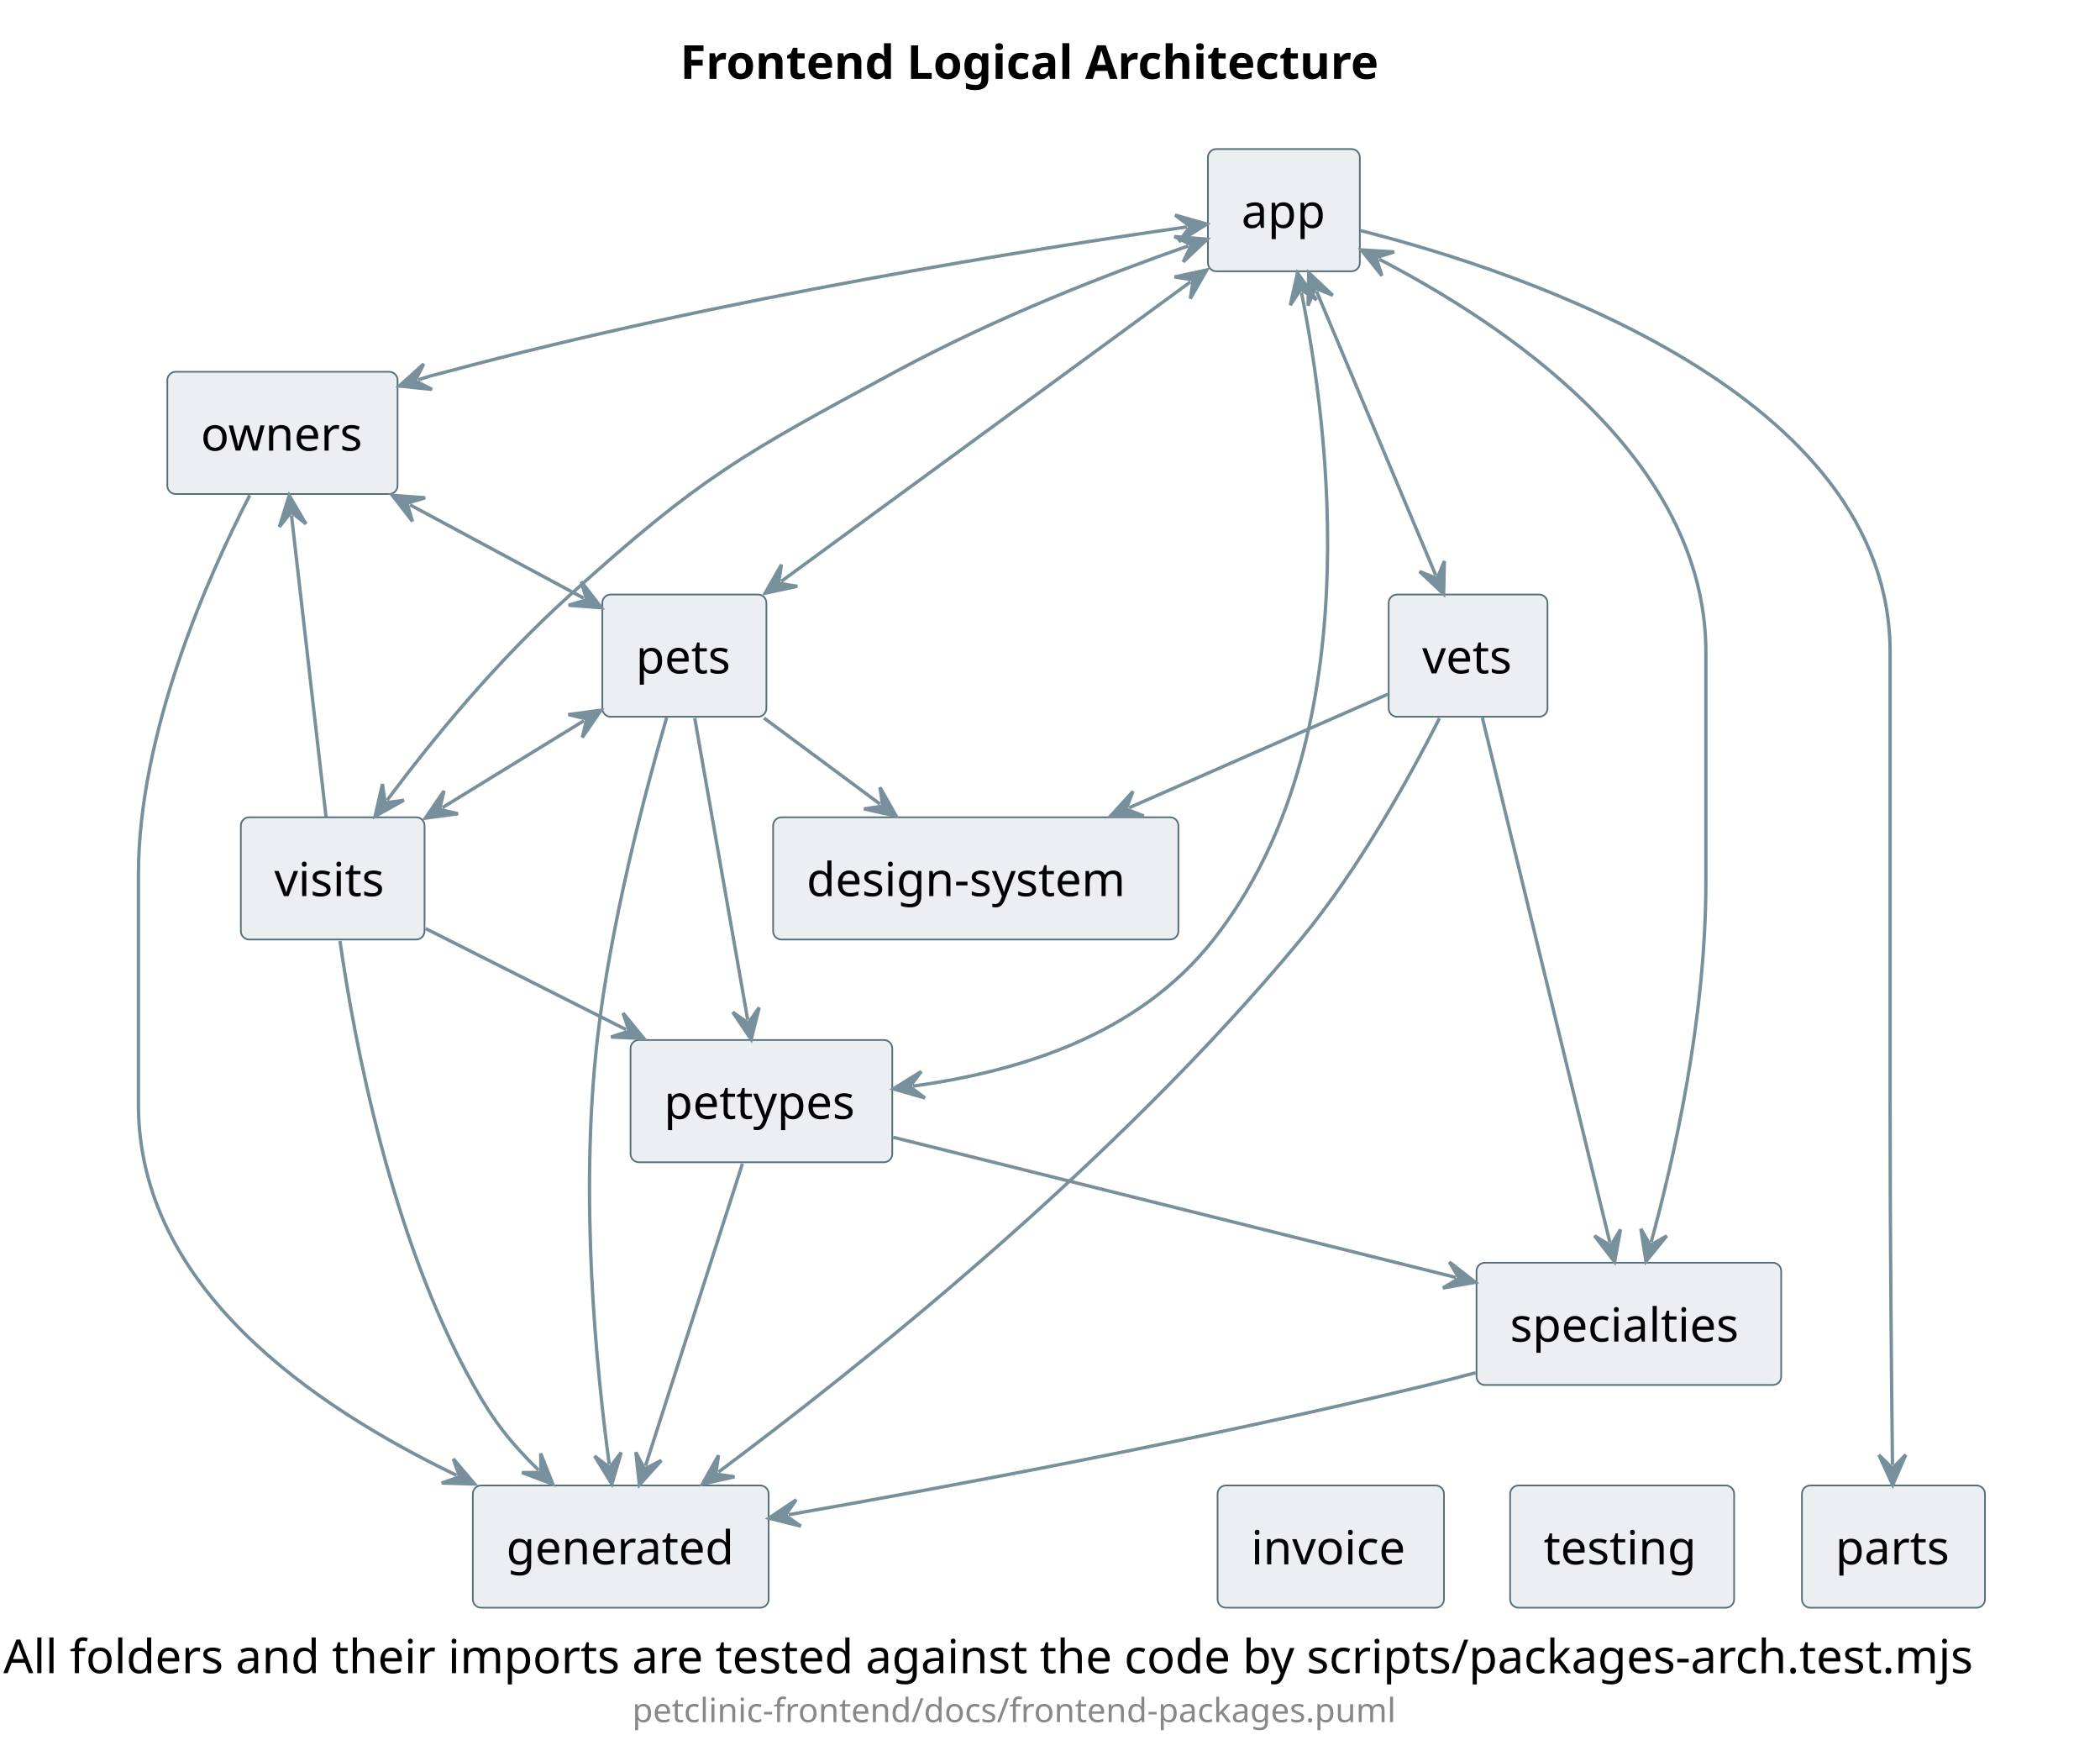
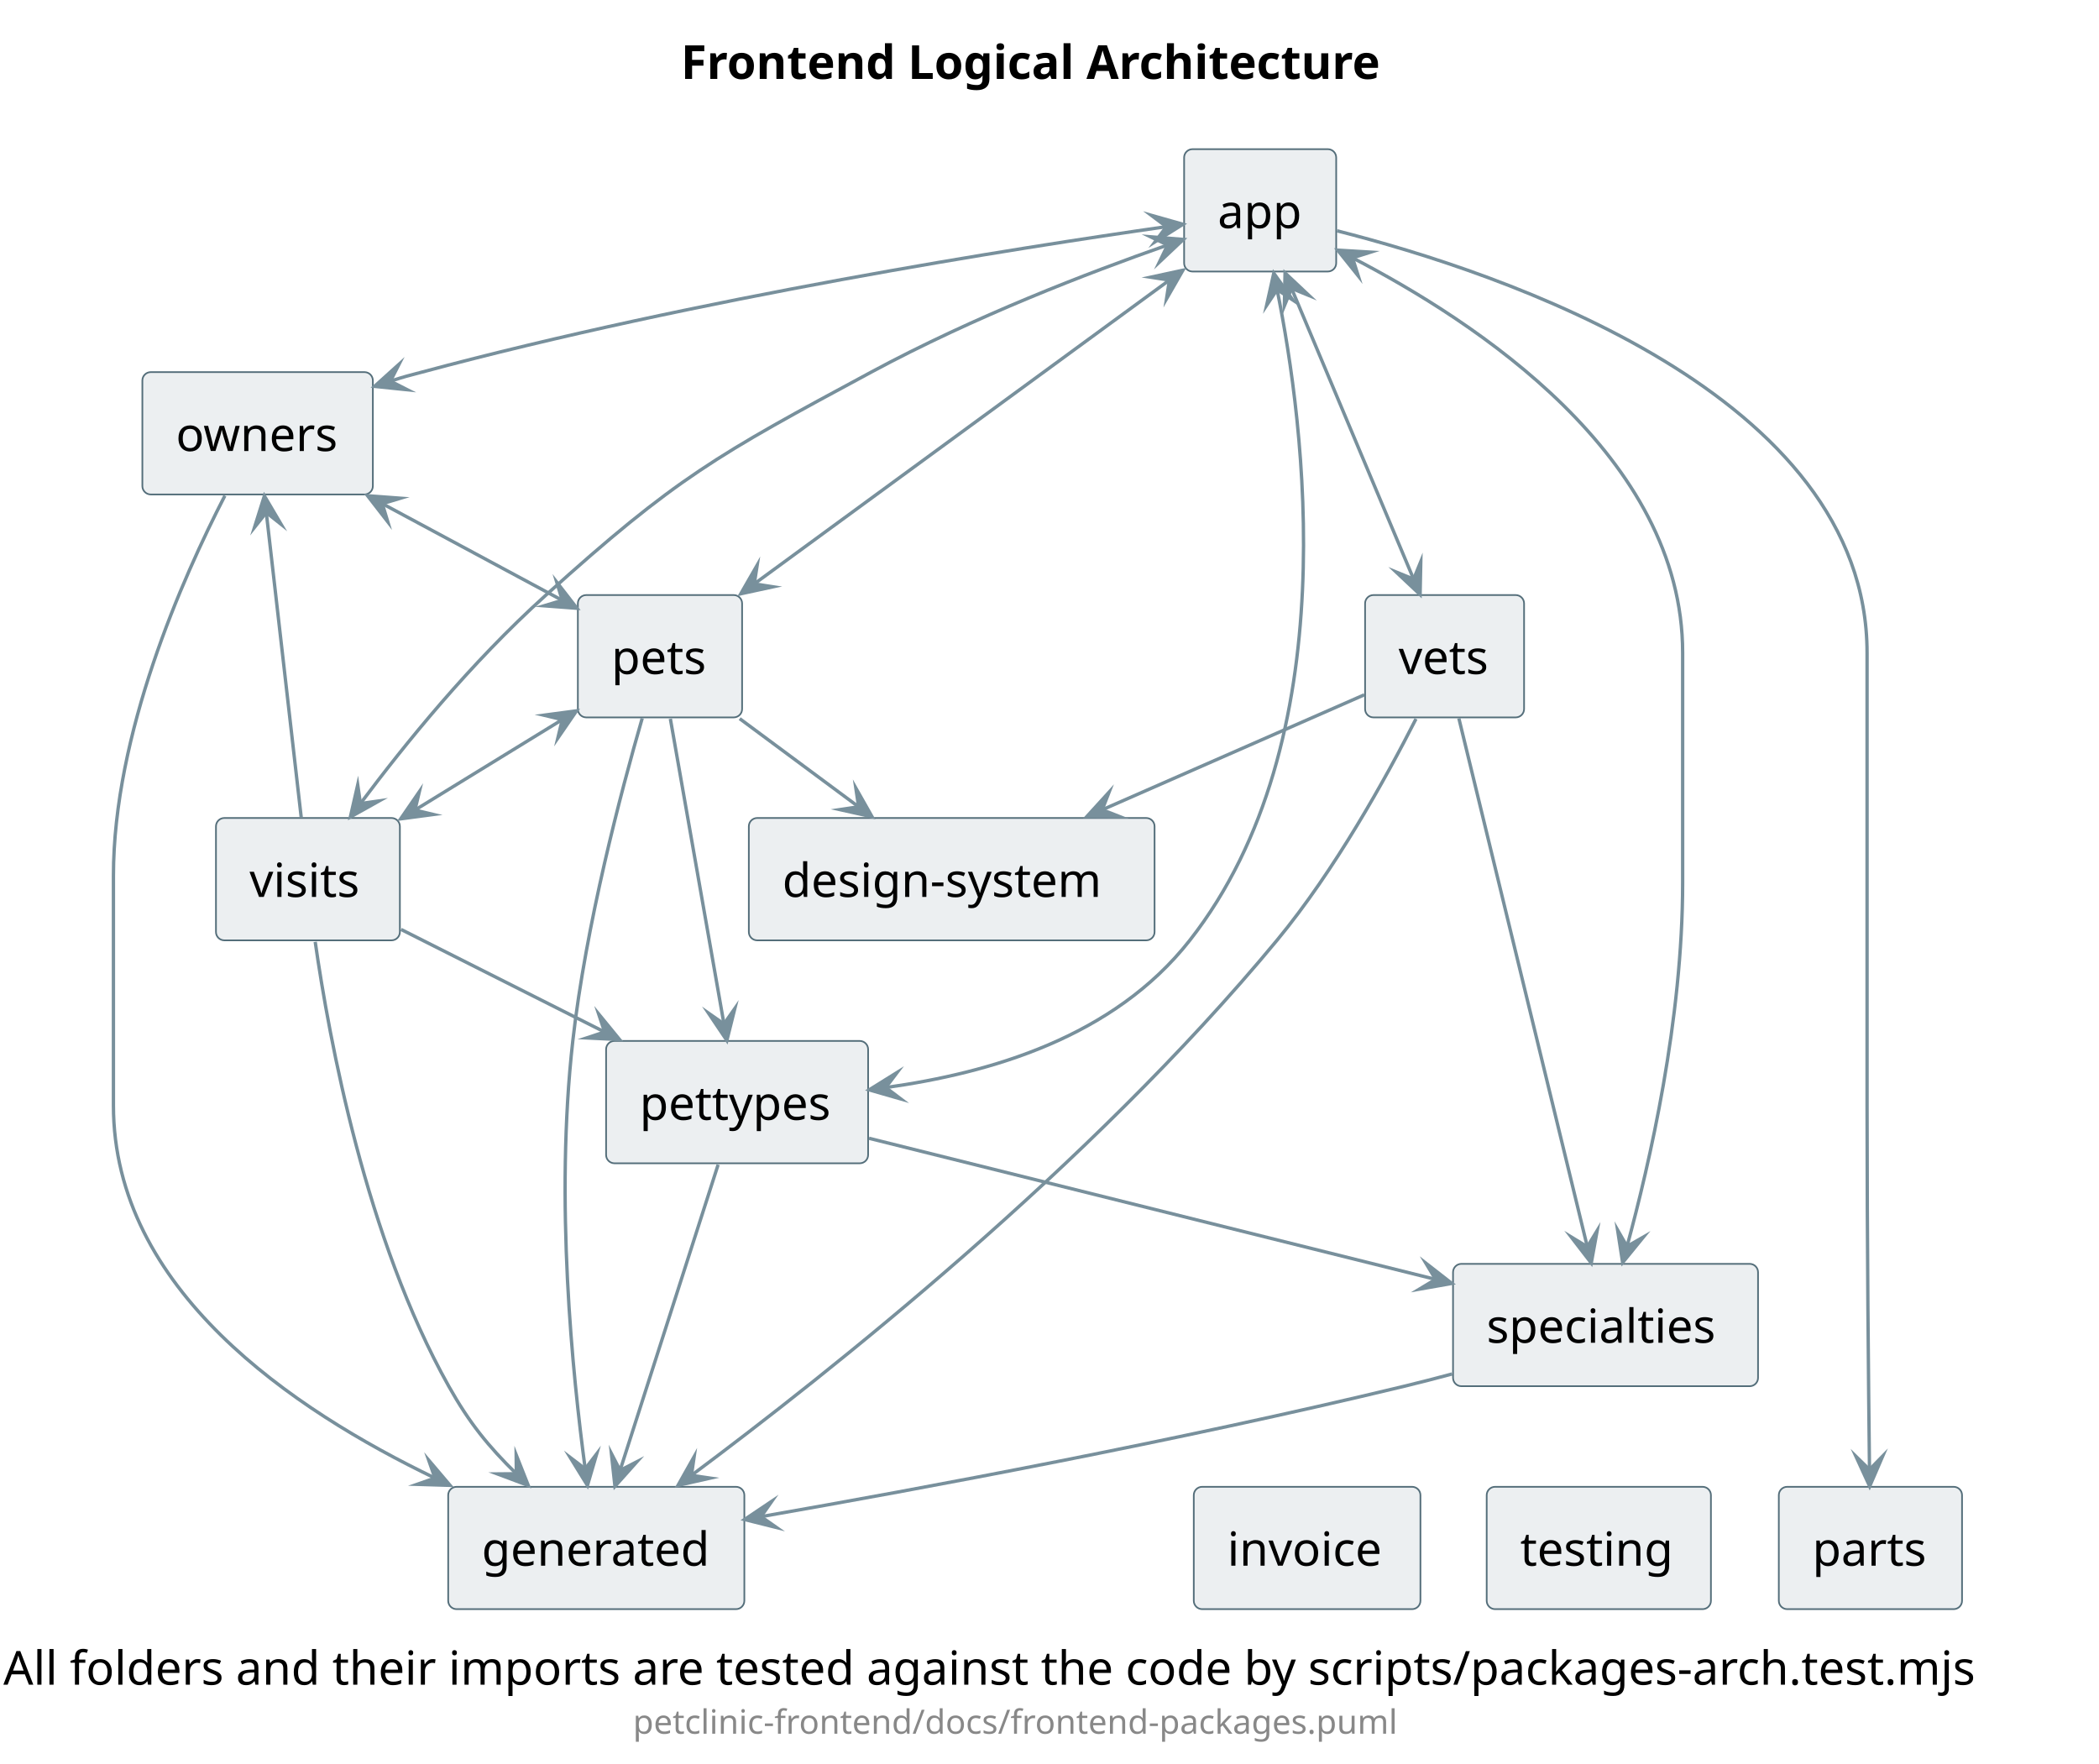
- <svg xmlns="http://www.w3.org/2000/svg" contentStyleType="text/css" data-diagram-type="DESCRIPTION" height="524px" preserveAspectRatio="none" style="width:627px;height:524px;background:#FFFFFF;" version="1.1" viewBox="0 0 627 524" width="627px" zoomAndPan="magnify">
+ <svg xmlns="http://www.w3.org/2000/svg" version="1.1" data-diagram-type="DESCRIPTION" style="width:626px;height:526px;background:#FFFFFF;" width="626px" height="526px" viewBox="0 0 626 526" zoomAndPan="magnify" preserveAspectRatio="none" contentStyleType="text/css">
  <defs />
-   <g>
+   <g font-family="sans-serif" lengthAdjust="spacing">
    <g class="title" data-source-line="2">
-       <text fill="#000000" font-family="sans-serif" font-size="14" font-weight="bold" lengthAdjust="spacing" textLength="213.856" x="203.064" y="23.535">Frontend Logical Architecture</text>
+       <text x="203.063" y="23.535" fill="#000" font-size="14" textLength="213.855" font-weight="700">Frontend Logical Architecture</text>
    </g>
-     <g class="entity" data-qualified-name="app" data-source-line="29" id="ent0002">
-       <rect fill="#ECEFF1" height="36.488" rx="2.5" ry="2.5" style="stroke:#546E7A;stroke-width:0.5;" width="45.355" x="360.649" y="44.488" />
-       <text fill="#000000" font-family="sans-serif" font-size="14" lengthAdjust="spacing" textLength="25.355" x="370.649" y="68.023">app</text>
+     <g class="entity" data-qualified-name="app" id="ent0001" data-source-line="29">
+       <rect x="353.149" y="44.488" width="45.354" height="36.488" fill="#ECEFF1" style="stroke:#546E7A;stroke-width:0.5;" rx="2.5" ry="2.5" />
+       <text x="363.149" y="68.023" fill="#000" font-size="14" textLength="25.354">app</text>
    </g>
-     <g class="entity" data-qualified-name="owners" data-source-line="30" id="ent0003">
-       <rect fill="#ECEFF1" height="36.488" rx="2.5" ry="2.5" style="stroke:#546E7A;stroke-width:0.5;" width="68.74" x="49.959" y="110.978" />
-       <text fill="#000000" font-family="sans-serif" font-size="14" lengthAdjust="spacing" textLength="48.74" x="59.959" y="134.513">owners</text>
+     <g class="entity" data-qualified-name="owners" id="ent0002" data-source-line="30">
+       <rect x="42.459" y="110.978" width="68.74" height="36.488" fill="#ECEFF1" style="stroke:#546E7A;stroke-width:0.5;" rx="2.5" ry="2.5" />
+       <text x="52.459" y="134.513" fill="#000" font-size="14" textLength="48.74">owners</text>
    </g>
-     <g class="entity" data-qualified-name="vets" data-source-line="31" id="ent0004">
-       <rect fill="#ECEFF1" height="36.488" rx="2.5" ry="2.5" style="stroke:#546E7A;stroke-width:0.5;" width="47.419" x="414.619" y="177.468" />
-       <text fill="#000000" font-family="sans-serif" font-size="14" lengthAdjust="spacing" textLength="27.419" x="424.619" y="201.003">vets</text>
+     <g class="entity" data-qualified-name="vets" id="ent0003" data-source-line="31">
+       <rect x="407.119" y="177.468" width="47.419" height="36.488" fill="#ECEFF1" style="stroke:#546E7A;stroke-width:0.5;" rx="2.5" ry="2.5" />
+       <text x="417.119" y="201.003" fill="#000" font-size="14" textLength="27.419">vets</text>
    </g>
-     <g class="entity" data-qualified-name="pets" data-source-line="32" id="ent0005">
-       <rect fill="#ECEFF1" height="36.488" rx="2.5" ry="2.5" style="stroke:#546E7A;stroke-width:0.5;" width="48.984" x="179.839" y="177.468" />
-       <text fill="#000000" font-family="sans-serif" font-size="14" lengthAdjust="spacing" textLength="28.984" x="189.839" y="201.003">pets</text>
+     <g class="entity" data-qualified-name="pets" id="ent0004" data-source-line="32">
+       <rect x="172.339" y="177.468" width="48.984" height="36.488" fill="#ECEFF1" style="stroke:#546E7A;stroke-width:0.5;" rx="2.5" ry="2.5" />
+       <text x="182.339" y="201.003" fill="#000" font-size="14" textLength="28.984">pets</text>
    </g>
-     <g class="entity" data-qualified-name="visits" data-source-line="33" id="ent0006">
-       <rect fill="#ECEFF1" height="36.488" rx="2.5" ry="2.5" style="stroke:#546E7A;stroke-width:0.5;" width="54.85" x="71.909" y="243.958" />
-       <text fill="#000000" font-family="sans-serif" font-size="14" lengthAdjust="spacing" textLength="34.85" x="81.909" y="267.493">visits</text>
+     <g class="entity" data-qualified-name="visits" id="ent0005" data-source-line="33">
+       <rect x="64.409" y="243.958" width="54.85" height="36.488" fill="#ECEFF1" style="stroke:#546E7A;stroke-width:0.5;" rx="2.5" ry="2.5" />
+       <text x="74.409" y="267.493" fill="#000" font-size="14" textLength="34.85">visits</text>
    </g>
-     <g class="entity" data-qualified-name="pettypes" data-source-line="34" id="ent0007">
-       <rect fill="#ECEFF1" height="36.488" rx="2.5" ry="2.5" style="stroke:#546E7A;stroke-width:0.5;" width="78.147" x="188.259" y="310.448" />
-       <text fill="#000000" font-family="sans-serif" font-size="14" lengthAdjust="spacing" textLength="58.147" x="198.259" y="333.983">pettypes</text>
+     <g class="entity" data-qualified-name="pettypes" id="ent0006" data-source-line="34">
+       <rect x="180.759" y="310.448" width="78.146" height="36.488" fill="#ECEFF1" style="stroke:#546E7A;stroke-width:0.5;" rx="2.5" ry="2.5" />
+       <text x="190.759" y="333.983" fill="#000" font-size="14" textLength="58.146">pettypes</text>
    </g>
-     <g class="entity" data-qualified-name="specialties" data-source-line="35" id="ent0008">
-       <rect fill="#ECEFF1" height="36.488" rx="2.5" ry="2.5" style="stroke:#546E7A;stroke-width:0.5;" width="90.964" x="440.849" y="376.928" />
-       <text fill="#000000" font-family="sans-serif" font-size="14" lengthAdjust="spacing" textLength="70.964" x="450.849" y="400.463">specialties</text>
+     <g class="entity" data-qualified-name="specialties" id="ent0007" data-source-line="35">
+       <rect x="433.349" y="376.928" width="90.964" height="36.488" fill="#ECEFF1" style="stroke:#546E7A;stroke-width:0.5;" rx="2.5" ry="2.5" />
+       <text x="443.349" y="400.463" fill="#000" font-size="14" textLength="70.964">specialties</text>
    </g>
-     <g class="entity" data-qualified-name="parts" data-source-line="36" id="ent0009">
-       <rect fill="#ECEFF1" height="36.488" rx="2.5" ry="2.5" style="stroke:#546E7A;stroke-width:0.5;" width="54.645" x="538.009" y="443.418" />
-       <text fill="#000000" font-family="sans-serif" font-size="14" lengthAdjust="spacing" textLength="34.645" x="548.009" y="466.953">parts</text>
+     <g class="entity" data-qualified-name="parts" id="ent0008" data-source-line="36">
+       <rect x="530.509" y="443.418" width="54.645" height="36.488" fill="#ECEFF1" style="stroke:#546E7A;stroke-width:0.5;" rx="2.5" ry="2.5" />
+       <text x="540.509" y="466.953" fill="#000" font-size="14" textLength="34.645">parts</text>
    </g>
-     <g class="entity" data-qualified-name="invoice" data-source-line="37" id="ent0010">
-       <rect fill="#ECEFF1" height="36.488" rx="2.5" ry="2.5" style="stroke:#546E7A;stroke-width:0.5;" width="67.599" x="363.529" y="443.418" />
-       <text fill="#000000" font-family="sans-serif" font-size="14" lengthAdjust="spacing" textLength="47.599" x="373.529" y="466.953">invoice</text>
+     <g class="entity" data-qualified-name="invoice" id="ent0009" data-source-line="37">
+       <rect x="356.029" y="443.418" width="67.599" height="36.488" fill="#ECEFF1" style="stroke:#546E7A;stroke-width:0.5;" rx="2.5" ry="2.5" />
+       <text x="366.029" y="466.953" fill="#000" font-size="14" textLength="47.599">invoice</text>
    </g>
-     <g class="entity" data-qualified-name="design-system" data-source-line="38" id="ent0011">
-       <rect fill="#ECEFF1" height="36.488" rx="2.5" ry="2.5" style="stroke:#546E7A;stroke-width:0.5;" width="121.008" x="230.829" y="243.958" />
-       <text fill="#000000" font-family="sans-serif" font-size="14" lengthAdjust="spacing" textLength="101.008" x="240.829" y="267.493">design-system</text>
+     <g class="entity" data-qualified-name="design-system" id="ent0010" data-source-line="38">
+       <rect x="223.329" y="243.958" width="121.008" height="36.488" fill="#ECEFF1" style="stroke:#546E7A;stroke-width:0.5;" rx="2.5" ry="2.5" />
+       <text x="233.329" y="267.493" fill="#000" font-size="14" textLength="101.008">design-system</text>
    </g>
-     <g class="entity" data-qualified-name="generated" data-source-line="39" id="ent0012">
-       <rect fill="#ECEFF1" height="36.488" rx="2.5" ry="2.5" style="stroke:#546E7A;stroke-width:0.5;" width="88.325" x="141.169" y="443.418" />
-       <text fill="#000000" font-family="sans-serif" font-size="14" lengthAdjust="spacing" textLength="68.325" x="151.169" y="466.953">generated</text>
+     <g class="entity" data-qualified-name="generated" id="ent0011" data-source-line="39">
+       <rect x="133.669" y="443.418" width="88.325" height="36.488" fill="#ECEFF1" style="stroke:#546E7A;stroke-width:0.5;" rx="2.5" ry="2.5" />
+       <text x="143.669" y="466.953" fill="#000" font-size="14" textLength="68.325">generated</text>
    </g>
-     <g class="entity" data-qualified-name="testing" data-source-line="40" id="ent0013">
-       <rect fill="#ECEFF1" height="36.488" rx="2.5" ry="2.5" style="stroke:#546E7A;stroke-width:0.5;" width="66.874" x="450.889" y="443.418" />
-       <text fill="#000000" font-family="sans-serif" font-size="14" lengthAdjust="spacing" textLength="46.874" x="460.889" y="466.953">testing</text>
+     <g class="entity" data-qualified-name="testing" id="ent0012" data-source-line="40">
+       <rect x="443.389" y="443.418" width="66.874" height="36.488" fill="#ECEFF1" style="stroke:#546E7A;stroke-width:0.5;" rx="2.5" ry="2.5" />
+       <text x="453.389" y="466.953" fill="#000" font-size="14" textLength="46.874">testing</text>
    </g>
-     <g class="link" data-entity-1="ent0002" data-entity-2="ent0003" data-link-type="dependency" data-source-line="45" id="lnk14">
-       <path d="M354.379,67.738 C309.999,74.088 215.659,88.848 133.329,110.978 C128.709,112.218 129.613,111.827 124.893,113.367" fill="none" id="app-owners" style="stroke:#78909C;stroke-width:1;" />
-       <polygon fill="#78909C" points="360.319,66.888,350.843,64.203,355.369,67.597,351.976,72.123,360.319,66.888" style="stroke:#78909C;stroke-width:1;" />
-       <polygon fill="#78909C" points="119.189,115.228,128.986,116.239,123.942,113.677,126.504,108.634,119.189,115.228" style="stroke:#78909C;stroke-width:1;" />
+     <g class="link" data-entity-1="ent0001" data-entity-2="ent0002" id="lnk13" data-source-line="45" data-link-type="dependency">
+       <path d="M347.869,67.596 C303.489,73.946 208.159,88.848 125.829,110.978 C121.209,112.218 121.162,112.137 116.442,113.677" style="stroke:#78909C;stroke-width:1;" fill="none" id="app-owners" />
+       <polygon points="352.819,66.888,343.343,64.203,347.869,67.596,344.476,72.123,352.819,66.888" fill="#78909C" style="stroke:#78909C;stroke-width:1;stroke-linejoin:miter;stroke-miterlimit:10;" />
+       <polygon points="111.689,115.228,121.486,116.239,116.442,113.677,119.004,108.634,111.689,115.228" fill="#78909C" style="stroke:#78909C;stroke-width:1;stroke-linejoin:miter;stroke-miterlimit:10;" />
    </g>
-     <g class="link" data-entity-1="ent0002" data-entity-2="ent0005" data-link-type="dependency" data-source-line="46" id="lnk15">
-       <path d="M355.456,84.131 C321.456,109.001 267.851,148.235 233.261,173.545" fill="none" id="app-pets" style="stroke:#78909C;stroke-width:1;" />
-       <polygon fill="#78909C" points="360.299,80.588,350.673,82.673,356.263,83.54,355.396,89.13,360.299,80.588" style="stroke:#78909C;stroke-width:1;" />
-       <polygon fill="#78909C" points="228.419,177.088,238.044,175.002,232.454,174.136,233.32,168.546,228.419,177.088" style="stroke:#78909C;stroke-width:1;" />
+     <g class="link" data-entity-1="ent0001" data-entity-2="ent0004" id="lnk14" data-source-line="46" data-link-type="dependency">
+       <path d="M348.763,83.54 C314.763,108.41 259.544,148.826 224.954,174.136" style="stroke:#78909C;stroke-width:1;" fill="none" id="app-pets" />
+       <polygon points="352.799,80.588,343.173,82.673,348.763,83.54,347.896,89.13,352.799,80.588" fill="#78909C" style="stroke:#78909C;stroke-width:1;stroke-linejoin:miter;stroke-miterlimit:10;" />
+       <polygon points="220.919,177.088,230.544,175.002,224.954,174.136,225.82,168.546,220.919,177.088" fill="#78909C" style="stroke:#78909C;stroke-width:1;stroke-linejoin:miter;stroke-miterlimit:10;" />
    </g>
-     <g class="link" data-entity-1="ent0002" data-entity-2="ent0006" data-link-type="dependency" data-source-line="47" id="lnk16">
-       <path d="M354.778,73.397 C330.898,81.787 298.349,94.278 267.329,110.978 C221.309,135.748 209.129,142.448 170.329,177.468 C147.549,198.028 128.938,221.047 115.588,238.857" fill="none" id="app-visits" style="stroke:#78909C;stroke-width:1;" />
-       <polygon fill="#78909C" points="360.439,71.408,350.622,70.618,355.722,73.066,353.274,78.165,360.439,71.408" style="stroke:#78909C;stroke-width:1;" />
-       <polygon fill="#78909C" points="111.989,243.658,120.588,238.856,114.988,239.657,114.186,234.058,111.989,243.658" style="stroke:#78909C;stroke-width:1;" />
+     <g class="link" data-entity-1="ent0001" data-entity-2="ent0005" id="lnk15" data-source-line="47" data-link-type="dependency">
+       <path d="M348.222,73.066 C324.342,81.456 290.849,94.278 259.829,110.978 C213.809,135.748 201.629,142.448 162.829,177.468 C140.049,198.028 120.838,221.847 107.488,239.657" style="stroke:#78909C;stroke-width:1;" fill="none" id="app-visits" />
+       <polygon points="352.939,71.408,343.122,70.618,348.222,73.066,345.774,78.165,352.939,71.408" fill="#78909C" style="stroke:#78909C;stroke-width:1;stroke-linejoin:miter;stroke-miterlimit:10;" />
+       <polygon points="104.489,243.658,113.088,238.856,107.488,239.657,106.686,234.058,104.489,243.658" fill="#78909C" style="stroke:#78909C;stroke-width:1;stroke-linejoin:miter;stroke-miterlimit:10;" />
    </g>
-     <g class="link" data-entity-1="ent0002" data-entity-2="ent0004" data-link-type="dependency" data-source-line="48" id="lnk17">
-       <path d="M393.071,86.931 C403.621,112.071 418.216,146.816 428.706,171.796" fill="none" id="app-vets" style="stroke:#78909C;stroke-width:1;" />
-       <polygon fill="#78909C" points="390.749,81.398,390.543,91.245,392.684,86.009,397.92,88.149,390.749,81.398" style="stroke:#78909C;stroke-width:1;" />
-       <polygon fill="#78909C" points="431.029,177.328,431.232,167.482,429.093,172.718,423.856,170.579,431.029,177.328" style="stroke:#78909C;stroke-width:1;" />
+     <g class="link" data-entity-1="ent0001" data-entity-2="ent0003" id="lnk16" data-source-line="48" data-link-type="dependency">
+       <path d="M385.184,86.009 C395.734,111.149 411.103,147.738 421.593,172.718" style="stroke:#78909C;stroke-width:1;" fill="none" id="app-vets" />
+       <polygon points="383.249,81.398,383.043,91.245,385.184,86.009,390.42,88.149,383.249,81.398" fill="#78909C" style="stroke:#78909C;stroke-width:1;stroke-linejoin:miter;stroke-miterlimit:10;" />
+       <polygon points="423.529,177.328,423.732,167.482,421.593,172.718,416.356,170.579,423.529,177.328" fill="#78909C" style="stroke:#78909C;stroke-width:1;stroke-linejoin:miter;stroke-miterlimit:10;" />
    </g>
-     <g class="link" data-entity-1="ent0002" data-entity-2="ent0007" data-link-type="dependency" data-source-line="49" id="lnk18">
-       <path d="M388.576,87.35 C396.686,127.54 409.119,220.818 362.329,280.448 C339.569,309.448 303.721,319.868 272.651,324.208" fill="none" id="app-pettypes" style="stroke:#78909C;stroke-width:1;" />
-       <polygon fill="#78909C" points="387.389,81.468,385.248,91.082,388.378,86.37,393.09,89.499,387.389,81.468" style="stroke:#78909C;stroke-width:1;" />
-       <polygon fill="#78909C" points="266.709,325.038,276.176,327.755,271.661,324.347,275.069,319.832,266.709,325.038" style="stroke:#78909C;stroke-width:1;" />
+     <g class="link" data-entity-1="ent0001" data-entity-2="ent0006" id="lnk17" data-source-line="49" data-link-type="dependency">
+       <path d="M380.878,86.369 C388.988,126.559 401.619,220.818 354.829,280.448 C332.069,309.448 295.231,320.007 264.161,324.347" style="stroke:#78909C;stroke-width:1;" fill="none" id="app-pettypes" />
+       <polygon points="379.889,81.468,377.748,91.082,380.878,86.369,385.59,89.499,379.889,81.468" fill="#78909C" style="stroke:#78909C;stroke-width:1;stroke-linejoin:miter;stroke-miterlimit:10;" />
+       <polygon points="259.209,325.038,268.676,327.755,264.161,324.347,267.569,319.832,259.209,325.038" fill="#78909C" style="stroke:#78909C;stroke-width:1;stroke-linejoin:miter;stroke-miterlimit:10;" />
    </g>
-     <g class="link" data-entity-1="ent0002" data-entity-2="ent0008" data-link-type="dependency" data-source-line="50" id="lnk19">
-       <path d="M411.764,77.362 C448.144,96.242 509.329,136.018 509.329,194.708 C509.329,194.708 509.329,194.708 509.329,263.198 C509.329,304.298 499.78,345.768 493,370.758" fill="none" id="app-specialties" style="stroke:#78909C;stroke-width:1;" />
-       <polygon fill="#78909C" points="406.439,74.598,412.585,82.294,410.877,76.901,416.27,75.194,406.439,74.598" style="stroke:#78909C;stroke-width:1;" />
-       <polygon fill="#78909C" points="491.429,376.548,497.646,368.91,492.738,371.723,489.925,366.815,491.429,376.548" style="stroke:#78909C;stroke-width:1;" />
+     <g class="link" data-entity-1="ent0001" data-entity-2="ent0007" id="lnk18" data-source-line="50" data-link-type="dependency">
+       <path d="M403.377,76.901 C439.757,95.781 501.829,136.018 501.829,194.708 C501.829,194.708 501.829,194.708 501.829,263.198 C501.829,304.298 492.018,346.733 485.238,371.723" style="stroke:#78909C;stroke-width:1;" fill="none" id="app-specialties" />
+       <polygon points="398.939,74.598,405.085,82.294,403.377,76.901,408.77,75.194,398.939,74.598" fill="#78909C" style="stroke:#78909C;stroke-width:1;stroke-linejoin:miter;stroke-miterlimit:10;" />
+       <polygon points="483.929,376.548,490.146,368.91,485.238,371.723,482.425,366.815,483.929,376.548" fill="#78909C" style="stroke:#78909C;stroke-width:1;stroke-linejoin:miter;stroke-miterlimit:10;" />
    </g>
-     <g class="link" data-entity-1="ent0002" data-entity-2="ent0009" data-link-type="dependency" data-source-line="51" id="lnk20">
-       <path d="M406.249,68.838 C454.959,81.198 564.329,117.518 564.329,194.708 C564.329,194.708 564.329,194.708 564.329,329.688 C564.329,370.388 564.75,412.209 565.04,437.289" fill="none" id="app-to-parts" style="stroke:#78909C;stroke-width:1;" />
-       <polygon fill="#78909C" points="565.109,443.288,569.005,434.243,565.051,438.289,561.005,434.335,565.109,443.288" style="stroke:#78909C;stroke-width:1;" />
+     <g class="link" data-entity-1="ent0001" data-entity-2="ent0008" id="lnk19" data-source-line="51" data-link-type="dependency">
+       <path d="M398.749,68.838 C447.459,81.198 556.829,117.518 556.829,194.708 C556.829,194.708 556.829,194.708 556.829,329.688 C556.829,370.388 557.261,413.209 557.551,438.289" style="stroke:#78909C;stroke-width:1;" fill="none" id="app-to-parts" />
+       <polygon points="557.609,443.288,561.505,434.243,557.551,438.289,553.505,434.335,557.609,443.288" fill="#78909C" style="stroke:#78909C;stroke-width:1;stroke-linejoin:miter;stroke-miterlimit:10;" />
    </g>
-     <g class="link" data-entity-1="ent0003" data-entity-2="ent0005" data-link-type="dependency" data-source-line="53" id="lnk21">
-       <path d="M122.404,150.688 C142.114,161.278 156.224,168.858 174.294,178.568" fill="none" id="owners-pets" style="stroke:#78909C;stroke-width:1;" />
-       <polygon fill="#78909C" points="117.119,147.848,123.154,155.632,121.523,150.215,126.94,148.584,117.119,147.848" style="stroke:#78909C;stroke-width:1;" />
-       <polygon fill="#78909C" points="179.579,181.408,173.544,173.625,175.175,179.042,169.758,180.672,179.579,181.408" style="stroke:#78909C;stroke-width:1;" />
+     <g class="link" data-entity-1="ent0002" data-entity-2="ent0004" id="lnk20" data-source-line="53" data-link-type="dependency">
+       <path d="M114.023,150.215 C133.733,160.805 149.605,169.332 167.675,179.042" style="stroke:#78909C;stroke-width:1;" fill="none" id="owners-pets" />
+       <polygon points="109.619,147.848,115.654,155.632,114.023,150.215,119.44,148.584,109.619,147.848" fill="#78909C" style="stroke:#78909C;stroke-width:1;stroke-linejoin:miter;stroke-miterlimit:10;" />
+       <polygon points="172.079,181.408,166.044,173.625,167.675,179.042,162.258,180.672,172.079,181.408" fill="#78909C" style="stroke:#78909C;stroke-width:1;stroke-linejoin:miter;stroke-miterlimit:10;" />
    </g>
-     <g class="link" data-entity-1="ent0005" data-entity-2="ent0006" data-link-type="dependency" data-source-line="54" id="lnk22">
-       <path d="M174.335,215.137 C158.565,224.817 148.383,231.08 132.103,241.07" fill="none" id="pets-visits" style="stroke:#78909C;stroke-width:1;" />
-       <polygon fill="#78909C" points="179.449,211.998,169.686,213.298,175.188,214.614,173.871,220.115,179.449,211.998" style="stroke:#78909C;stroke-width:1;" />
-       <polygon fill="#78909C" points="126.989,244.208,136.752,242.91,131.251,241.593,132.568,236.092,126.989,244.208" style="stroke:#78909C;stroke-width:1;" />
+     <g class="link" data-entity-1="ent0004" data-entity-2="ent0005" id="lnk21" data-source-line="54" data-link-type="dependency">
+       <path d="M167.688,214.614 C151.918,224.294 140.031,231.603 123.751,241.593" style="stroke:#78909C;stroke-width:1;" fill="none" id="pets-visits" />
+       <polygon points="171.949,211.998,162.186,213.297,167.688,214.614,166.371,220.115,171.949,211.998" fill="#78909C" style="stroke:#78909C;stroke-width:1;stroke-linejoin:miter;stroke-miterlimit:10;" />
+       <polygon points="119.489,244.208,129.252,242.91,123.751,241.593,125.068,236.092,119.489,244.208" fill="#78909C" style="stroke:#78909C;stroke-width:1;stroke-linejoin:miter;stroke-miterlimit:10;" />
    </g>
-     <g class="link" data-entity-1="ent0006" data-entity-2="ent0003" data-link-type="dependency" data-source-line="55" id="lnk23">
-       <path d="M97.339,243.818 C94.479,218.828 89.912,178.989 87.032,153.849" fill="none" id="visits-to-owners" style="stroke:#78909C;stroke-width:1;" />
-       <polygon fill="#78909C" points="86.349,147.888,83.399,157.285,86.918,152.856,91.347,156.375,86.349,147.888" style="stroke:#78909C;stroke-width:1;" />
+     <g class="link" data-entity-1="ent0005" data-entity-2="ent0002" id="lnk22" data-source-line="55" data-link-type="dependency">
+       <path d="M89.839,243.818 C86.979,218.828 82.298,177.996 79.418,152.856" style="stroke:#78909C;stroke-width:1;" fill="none" id="visits-to-owners" />
+       <polygon points="78.849,147.888,75.899,157.285,79.418,152.856,83.847,156.375,78.849,147.888" fill="#78909C" style="stroke:#78909C;stroke-width:1;stroke-linejoin:miter;stroke-miterlimit:10;" />
    </g>
-     <g class="link" data-entity-1="ent0005" data-entity-2="ent0007" data-link-type="dependency" data-source-line="56" id="lnk24">
-       <path d="M207.429,214.378 C211.849,239.508 218.851,279.409 223.241,304.399" fill="none" id="pets-to-pettypes" style="stroke:#78909C;stroke-width:1;" />
-       <polygon fill="#78909C" points="224.279,310.308,226.661,300.752,223.414,305.384,218.782,302.136,224.279,310.308" style="stroke:#78909C;stroke-width:1;" />
+     <g class="link" data-entity-1="ent0004" data-entity-2="ent0006" id="lnk23" data-source-line="56" data-link-type="dependency">
+       <path d="M199.929,214.378 C204.349,239.508 211.524,280.394 215.914,305.384" style="stroke:#78909C;stroke-width:1;" fill="none" id="pets-to-pettypes" />
+       <polygon points="216.779,310.308,219.161,300.752,215.914,305.384,211.282,302.136,216.779,310.308" fill="#78909C" style="stroke:#78909C;stroke-width:1;stroke-linejoin:miter;stroke-miterlimit:10;" />
    </g>
-     <g class="link" data-entity-1="ent0006" data-entity-2="ent0007" data-link-type="dependency" data-source-line="57" id="lnk25">
-       <path d="M127.099,277.188 C146.219,286.828 166.41,296.999 186.92,307.329" fill="none" id="visits-to-pettypes" style="stroke:#78909C;stroke-width:1;" />
-       <polygon fill="#78909C" points="192.279,310.028,186.04,302.407,187.813,307.779,182.442,309.552,192.279,310.028" style="stroke:#78909C;stroke-width:1;" />
+     <g class="link" data-entity-1="ent0005" data-entity-2="ent0006" id="lnk24" data-source-line="57" data-link-type="dependency">
+       <path d="M119.599,277.188 C138.719,286.828 159.803,297.449 180.313,307.779" style="stroke:#78909C;stroke-width:1;" fill="none" id="visits-to-pettypes" />
+       <polygon points="184.779,310.028,178.54,302.407,180.313,307.779,174.942,309.552,184.779,310.028" fill="#78909C" style="stroke:#78909C;stroke-width:1;stroke-linejoin:miter;stroke-miterlimit:10;" />
    </g>
-     <g class="link" data-entity-1="ent0007" data-entity-2="ent0008" data-link-type="dependency" data-source-line="58" id="lnk26">
-       <path d="M266.669,339.478 C313.369,351.108 385.297,369.018 434.677,381.318" fill="none" id="pettypes-to-specialties" style="stroke:#78909C;stroke-width:1;" />
-       <polygon fill="#78909C" points="440.499,382.768,432.733,376.712,435.647,381.56,430.799,384.474,440.499,382.768" style="stroke:#78909C;stroke-width:1;" />
+     <g class="link" data-entity-1="ent0006" data-entity-2="ent0007" id="lnk25" data-source-line="58" data-link-type="dependency">
+       <path d="M259.169,339.478 C305.869,351.108 378.767,369.26 428.147,381.56" style="stroke:#78909C;stroke-width:1;" fill="none" id="pettypes-to-specialties" />
+       <polygon points="432.999,382.768,425.233,376.712,428.147,381.56,423.299,384.474,432.999,382.768" fill="#78909C" style="stroke:#78909C;stroke-width:1;stroke-linejoin:miter;stroke-miterlimit:10;" />
    </g>
-     <g class="link" data-entity-1="ent0004" data-entity-2="ent0008" data-link-type="dependency" data-source-line="59" id="lnk27">
-       <path d="M442.589,214.238 C451.699,251.708 471.562,333.428 480.661,370.858" fill="none" id="vets-to-specialties" style="stroke:#78909C;stroke-width:1;" />
-       <polygon fill="#78909C" points="482.079,376.688,483.84,366.998,480.898,371.83,476.066,368.888,482.079,376.688" style="stroke:#78909C;stroke-width:1;" />
+     <g class="link" data-entity-1="ent0003" data-entity-2="ent0007" id="lnk26" data-source-line="59" data-link-type="dependency">
+       <path d="M435.089,214.238 C444.199,251.708 464.298,334.4 473.398,371.83" style="stroke:#78909C;stroke-width:1;" fill="none" id="vets-to-specialties" />
+       <polygon points="474.579,376.688,476.34,366.998,473.398,371.83,468.566,368.888,474.579,376.688" fill="#78909C" style="stroke:#78909C;stroke-width:1;stroke-linejoin:miter;stroke-miterlimit:10;" />
    </g>
-     <g class="link" data-entity-1="ent0005" data-entity-2="ent0011" data-link-type="dependency" data-source-line="61" id="lnk28">
-       <path d="M228.099,214.328 C240.379,223.428 250.488,230.926 262.768,240.026" fill="none" id="pets-to-design-system" style="stroke:#78909C;stroke-width:1;" />
-       <polygon fill="#78909C" points="267.589,243.598,262.74,235.026,263.572,240.621,257.976,241.454,267.589,243.598" style="stroke:#78909C;stroke-width:1;" />
+     <g class="link" data-entity-1="ent0004" data-entity-2="ent0010" id="lnk27" data-source-line="61" data-link-type="dependency">
+       <path d="M220.599,214.328 C232.879,223.428 243.792,231.521 256.072,240.621" style="stroke:#78909C;stroke-width:1;" fill="none" id="pets-to-design-system" />
+       <polygon points="260.089,243.598,255.24,235.026,256.072,240.621,250.476,241.454,260.089,243.598" fill="#78909C" style="stroke:#78909C;stroke-width:1;stroke-linejoin:miter;stroke-miterlimit:10;" />
    </g>
-     <g class="link" data-entity-1="ent0004" data-entity-2="ent0011" data-link-type="dependency" data-source-line="62" id="lnk29">
-       <path d="M414.379,207.218 C392.009,217.028 363.663,229.468 337.133,241.108" fill="none" id="vets-to-design-system" style="stroke:#78909C;stroke-width:1;" />
-       <polygon fill="#78909C" points="331.639,243.518,341.488,243.565,336.218,241.509,338.274,236.239,331.639,243.518" style="stroke:#78909C;stroke-width:1;" />
+     <g class="link" data-entity-1="ent0003" data-entity-2="ent0010" id="lnk28" data-source-line="62" data-link-type="dependency">
+       <path d="M406.879,207.218 C384.509,217.028 355.248,229.869 328.718,241.509" style="stroke:#78909C;stroke-width:1;" fill="none" id="vets-to-design-system" />
+       <polygon points="324.139,243.518,333.988,243.565,328.718,241.509,330.773,236.239,324.139,243.518" fill="#78909C" style="stroke:#78909C;stroke-width:1;stroke-linejoin:miter;stroke-miterlimit:10;" />
    </g>
-     <g class="link" data-entity-1="ent0003" data-entity-2="ent0012" data-link-type="dependency" data-source-line="64" id="lnk30">
-       <path d="M74.569,147.838 C61.889,172.438 41.329,218.838 41.329,261.198 C41.329,261.198 41.329,261.198 41.329,329.688 C41.329,384.608 93.943,419.975 136.323,440.385" fill="none" id="owners-to-generated" style="stroke:#78909C;stroke-width:1;" />
-       <polygon fill="#78909C" points="141.729,442.988,135.356,435.479,137.224,440.819,131.885,442.687,141.729,442.988" style="stroke:#78909C;stroke-width:1;" />
+     <g class="link" data-entity-1="ent0002" data-entity-2="ent0011" id="lnk29" data-source-line="64" data-link-type="dependency">
+       <path d="M67.069,147.838 C54.389,172.438 33.829,218.838 33.829,261.198 C33.829,261.198 33.829,261.198 33.829,329.688 C33.829,384.608 87.344,420.409 129.724,440.819" style="stroke:#78909C;stroke-width:1;" fill="none" id="owners-to-generated" />
+       <polygon points="134.229,442.988,127.856,435.479,129.724,440.819,124.385,442.687,134.229,442.988" fill="#78909C" style="stroke:#78909C;stroke-width:1;stroke-linejoin:miter;stroke-miterlimit:10;" />
    </g>
-     <g class="link" data-entity-1="ent0005" data-entity-2="ent0012" data-link-type="dependency" data-source-line="65" id="lnk31">
-       <path d="M199.029,214.228 C192.629,236.388 182.239,275.828 178.329,310.448 C172.939,358.178 178.12,408.952 181.9,437.082" fill="none" id="pets-to-generated" style="stroke:#78909C;stroke-width:1;" />
-       <polygon fill="#78909C" points="182.699,443.028,185.465,433.576,182.033,438.073,177.536,434.641,182.699,443.028" style="stroke:#78909C;stroke-width:1;" />
+     <g class="link" data-entity-1="ent0004" data-entity-2="ent0011" id="lnk30" data-source-line="65" data-link-type="dependency">
+       <path d="M191.529,214.228 C185.129,236.388 174.739,275.828 170.829,310.448 C165.439,358.178 170.753,409.943 174.533,438.073" style="stroke:#78909C;stroke-width:1;" fill="none" id="pets-to-generated" />
+       <polygon points="175.199,443.028,177.965,433.576,174.533,438.073,170.036,434.641,175.199,443.028" fill="#78909C" style="stroke:#78909C;stroke-width:1;stroke-linejoin:miter;stroke-miterlimit:10;" />
    </g>
-     <g class="link" data-entity-1="ent0006" data-entity-2="ent0012" data-link-type="dependency" data-source-line="66" id="lnk32">
-       <path d="M101.509,280.898 C105.679,310.098 116.689,369.488 141.329,413.418 C147.469,424.368 152.378,430.574 160.778,438.824" fill="none" id="visits-to-generated" style="stroke:#78909C;stroke-width:1;" />
-       <polygon fill="#78909C" points="165.059,443.028,161.441,433.868,161.492,439.525,155.835,439.576,165.059,443.028" style="stroke:#78909C;stroke-width:1;" />
+     <g class="link" data-entity-1="ent0005" data-entity-2="ent0011" id="lnk31" data-source-line="66" data-link-type="dependency">
+       <path d="M94.009,280.898 C98.179,310.098 109.189,369.488 133.829,413.418 C139.969,424.368 145.592,431.275 153.992,439.525" style="stroke:#78909C;stroke-width:1;" fill="none" id="visits-to-generated" />
+       <polygon points="157.559,443.028,153.941,433.868,153.992,439.525,148.335,439.576,157.559,443.028" fill="#78909C" style="stroke:#78909C;stroke-width:1;stroke-linejoin:miter;stroke-miterlimit:10;" />
    </g>
-     <g class="link" data-entity-1="ent0007" data-entity-2="ent0012" data-link-type="dependency" data-source-line="67" id="lnk33">
-       <path d="M221.669,347.348 C213.599,372.488 200.753,412.586 192.733,437.565" fill="none" id="pettypes-to-generated" style="stroke:#78909C;stroke-width:1;" />
-       <polygon fill="#78909C" points="190.899,443.278,197.459,435.932,192.427,438.518,189.842,433.486,190.899,443.278" style="stroke:#78909C;stroke-width:1;" />
+     <g class="link" data-entity-1="ent0006" data-entity-2="ent0011" id="lnk32" data-source-line="67" data-link-type="dependency">
+       <path d="M214.169,347.348 C206.099,372.488 192.947,413.538 184.927,438.518" style="stroke:#78909C;stroke-width:1;" fill="none" id="pettypes-to-generated" />
+       <polygon points="183.399,443.278,189.959,435.932,184.927,438.518,182.342,433.486,183.399,443.278" fill="#78909C" style="stroke:#78909C;stroke-width:1;stroke-linejoin:miter;stroke-miterlimit:10;" />
    </g>
-     <g class="link" data-entity-1="ent0008" data-entity-2="ent0012" data-link-type="dependency" data-source-line="68" id="lnk34">
-       <path d="M440.579,409.768 C435.779,411.058 430.969,412.298 426.329,413.418 C358.149,429.868 283.989,443.654 235.459,452.144" fill="none" id="specialties-to-generated" style="stroke:#78909C;stroke-width:1;" />
-       <polygon fill="#78909C" points="229.549,453.178,239.104,455.567,234.474,452.317,237.725,447.687,229.549,453.178" style="stroke:#78909C;stroke-width:1;" />
+     <g class="link" data-entity-1="ent0007" data-entity-2="ent0011" id="lnk33" data-source-line="68" data-link-type="dependency">
+       <path d="M433.079,409.768 C428.279,411.058 423.469,412.298 418.829,413.418 C350.649,429.868 275.504,443.827 226.974,452.317" style="stroke:#78909C;stroke-width:1;" fill="none" id="specialties-to-generated" />
+       <polygon points="222.049,453.178,231.604,455.568,226.974,452.317,230.225,447.687,222.049,453.178" fill="#78909C" style="stroke:#78909C;stroke-width:1;stroke-linejoin:miter;stroke-miterlimit:10;" />
    </g>
-     <g class="link" data-entity-1="ent0004" data-entity-2="ent0012" data-link-type="dependency" data-source-line="69" id="lnk35">
-       <path d="M429.799,214.398 C420.819,232.088 405.609,259.578 388.329,280.448 C332.279,348.148 254.97,409.263 214.51,439.413" fill="none" id="vets-to-generated" style="stroke:#78909C;stroke-width:1;" />
-       <polygon fill="#78909C" points="209.699,442.998,219.306,440.828,213.708,440.011,214.525,434.413,209.699,442.998" style="stroke:#78909C;stroke-width:1;" />
+     <g class="link" data-entity-1="ent0003" data-entity-2="ent0011" id="lnk34" data-source-line="69" data-link-type="dependency">
+       <path d="M422.299,214.398 C413.319,232.088 398.109,259.578 380.829,280.448 C324.779,348.148 246.668,409.861 206.208,440.011" style="stroke:#78909C;stroke-width:1;" fill="none" id="vets-to-generated" />
+       <polygon points="202.199,442.998,211.806,440.828,206.208,440.011,207.026,434.413,202.199,442.998" fill="#78909C" style="stroke:#78909C;stroke-width:1;stroke-linejoin:miter;stroke-miterlimit:10;" />
    </g>
    <g class="caption" data-source-line="3">
-       <text fill="#000000" font-family="sans-serif" font-size="14" lengthAdjust="spacing" textLength="617.982" x="1" y="499.442">All folders and their imports are tested against the code by scripts/packages-arch.test.mjs</text>
+       <text x="1" y="502.442" fill="#000" font-size="14" textLength="617.982">All folders and their imports are tested against the code by scripts/packages-arch.test.mjs</text>
    </g>
    <g class="footer" data-source-line="4">
-       <text fill="#888888" font-family="sans-serif" font-size="10" lengthAdjust="spacing" textLength="242.402" x="188.79" y="514.063">petclinic-frontend/docs/frontend-packages.puml</text>
+       <text x="188.79" y="517.063" fill="#888" font-size="10" textLength="242.402">petclinic-frontend/docs/frontend-packages.puml</text>
    </g>
  </g>
</svg>
